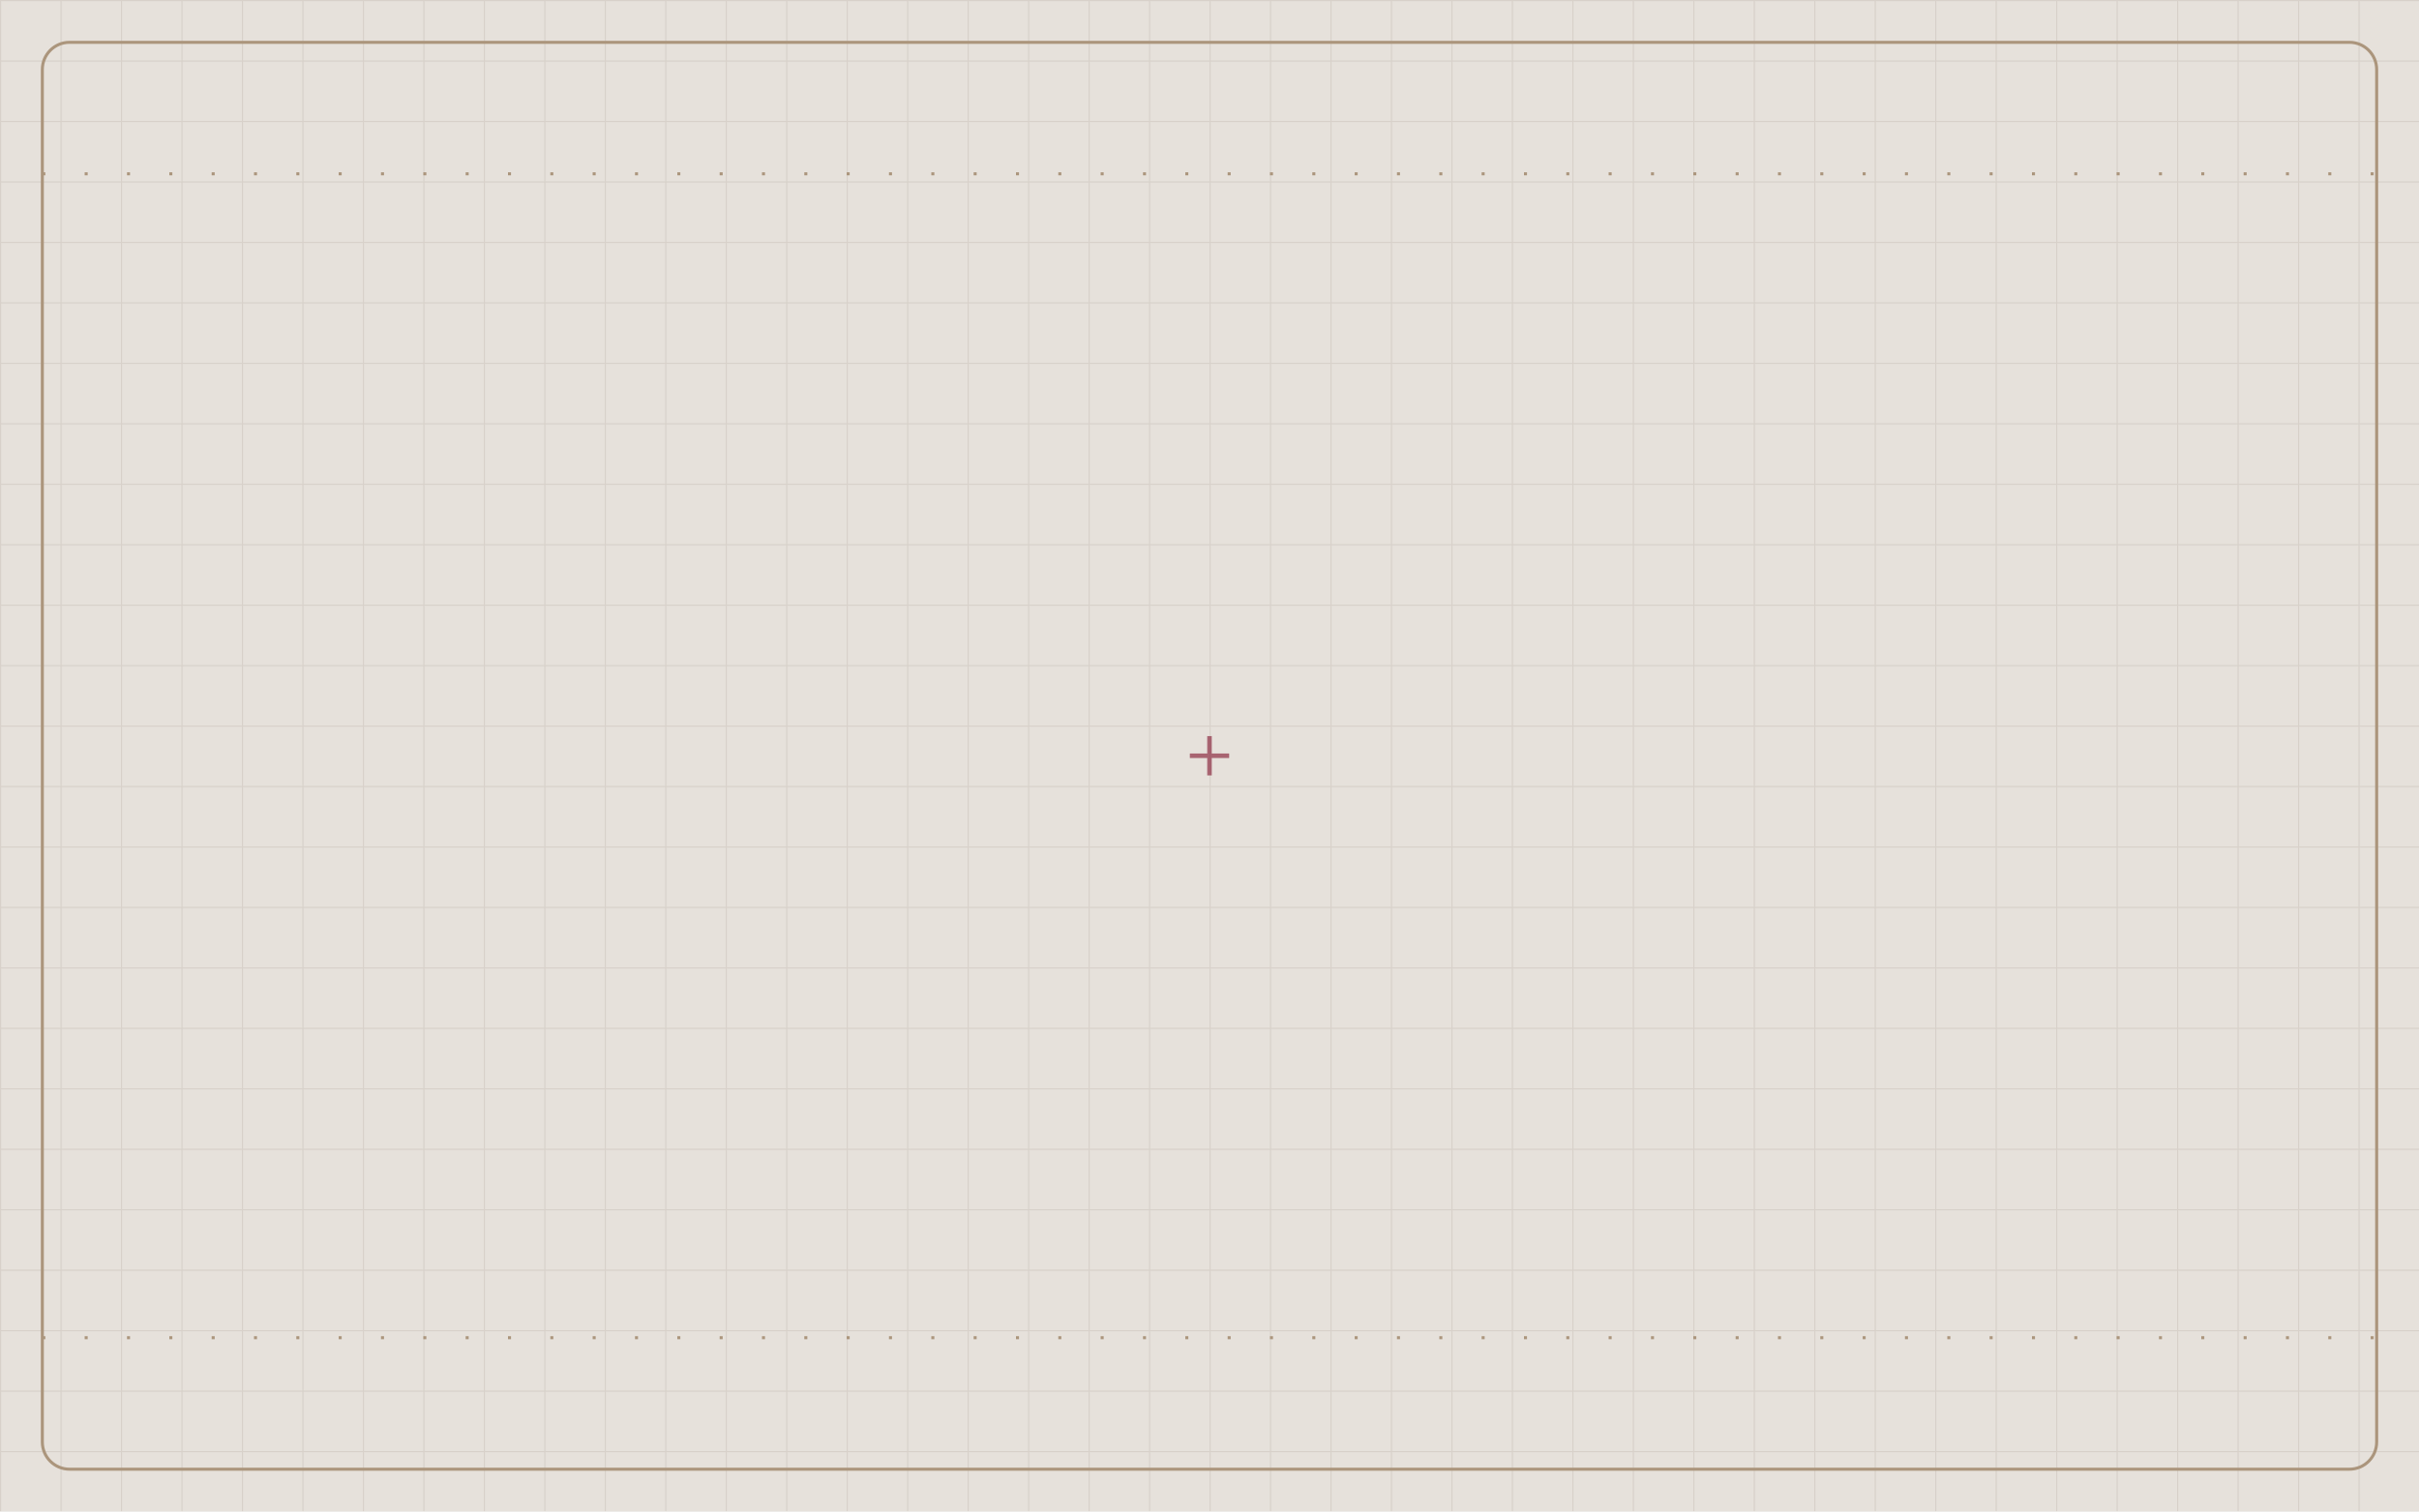
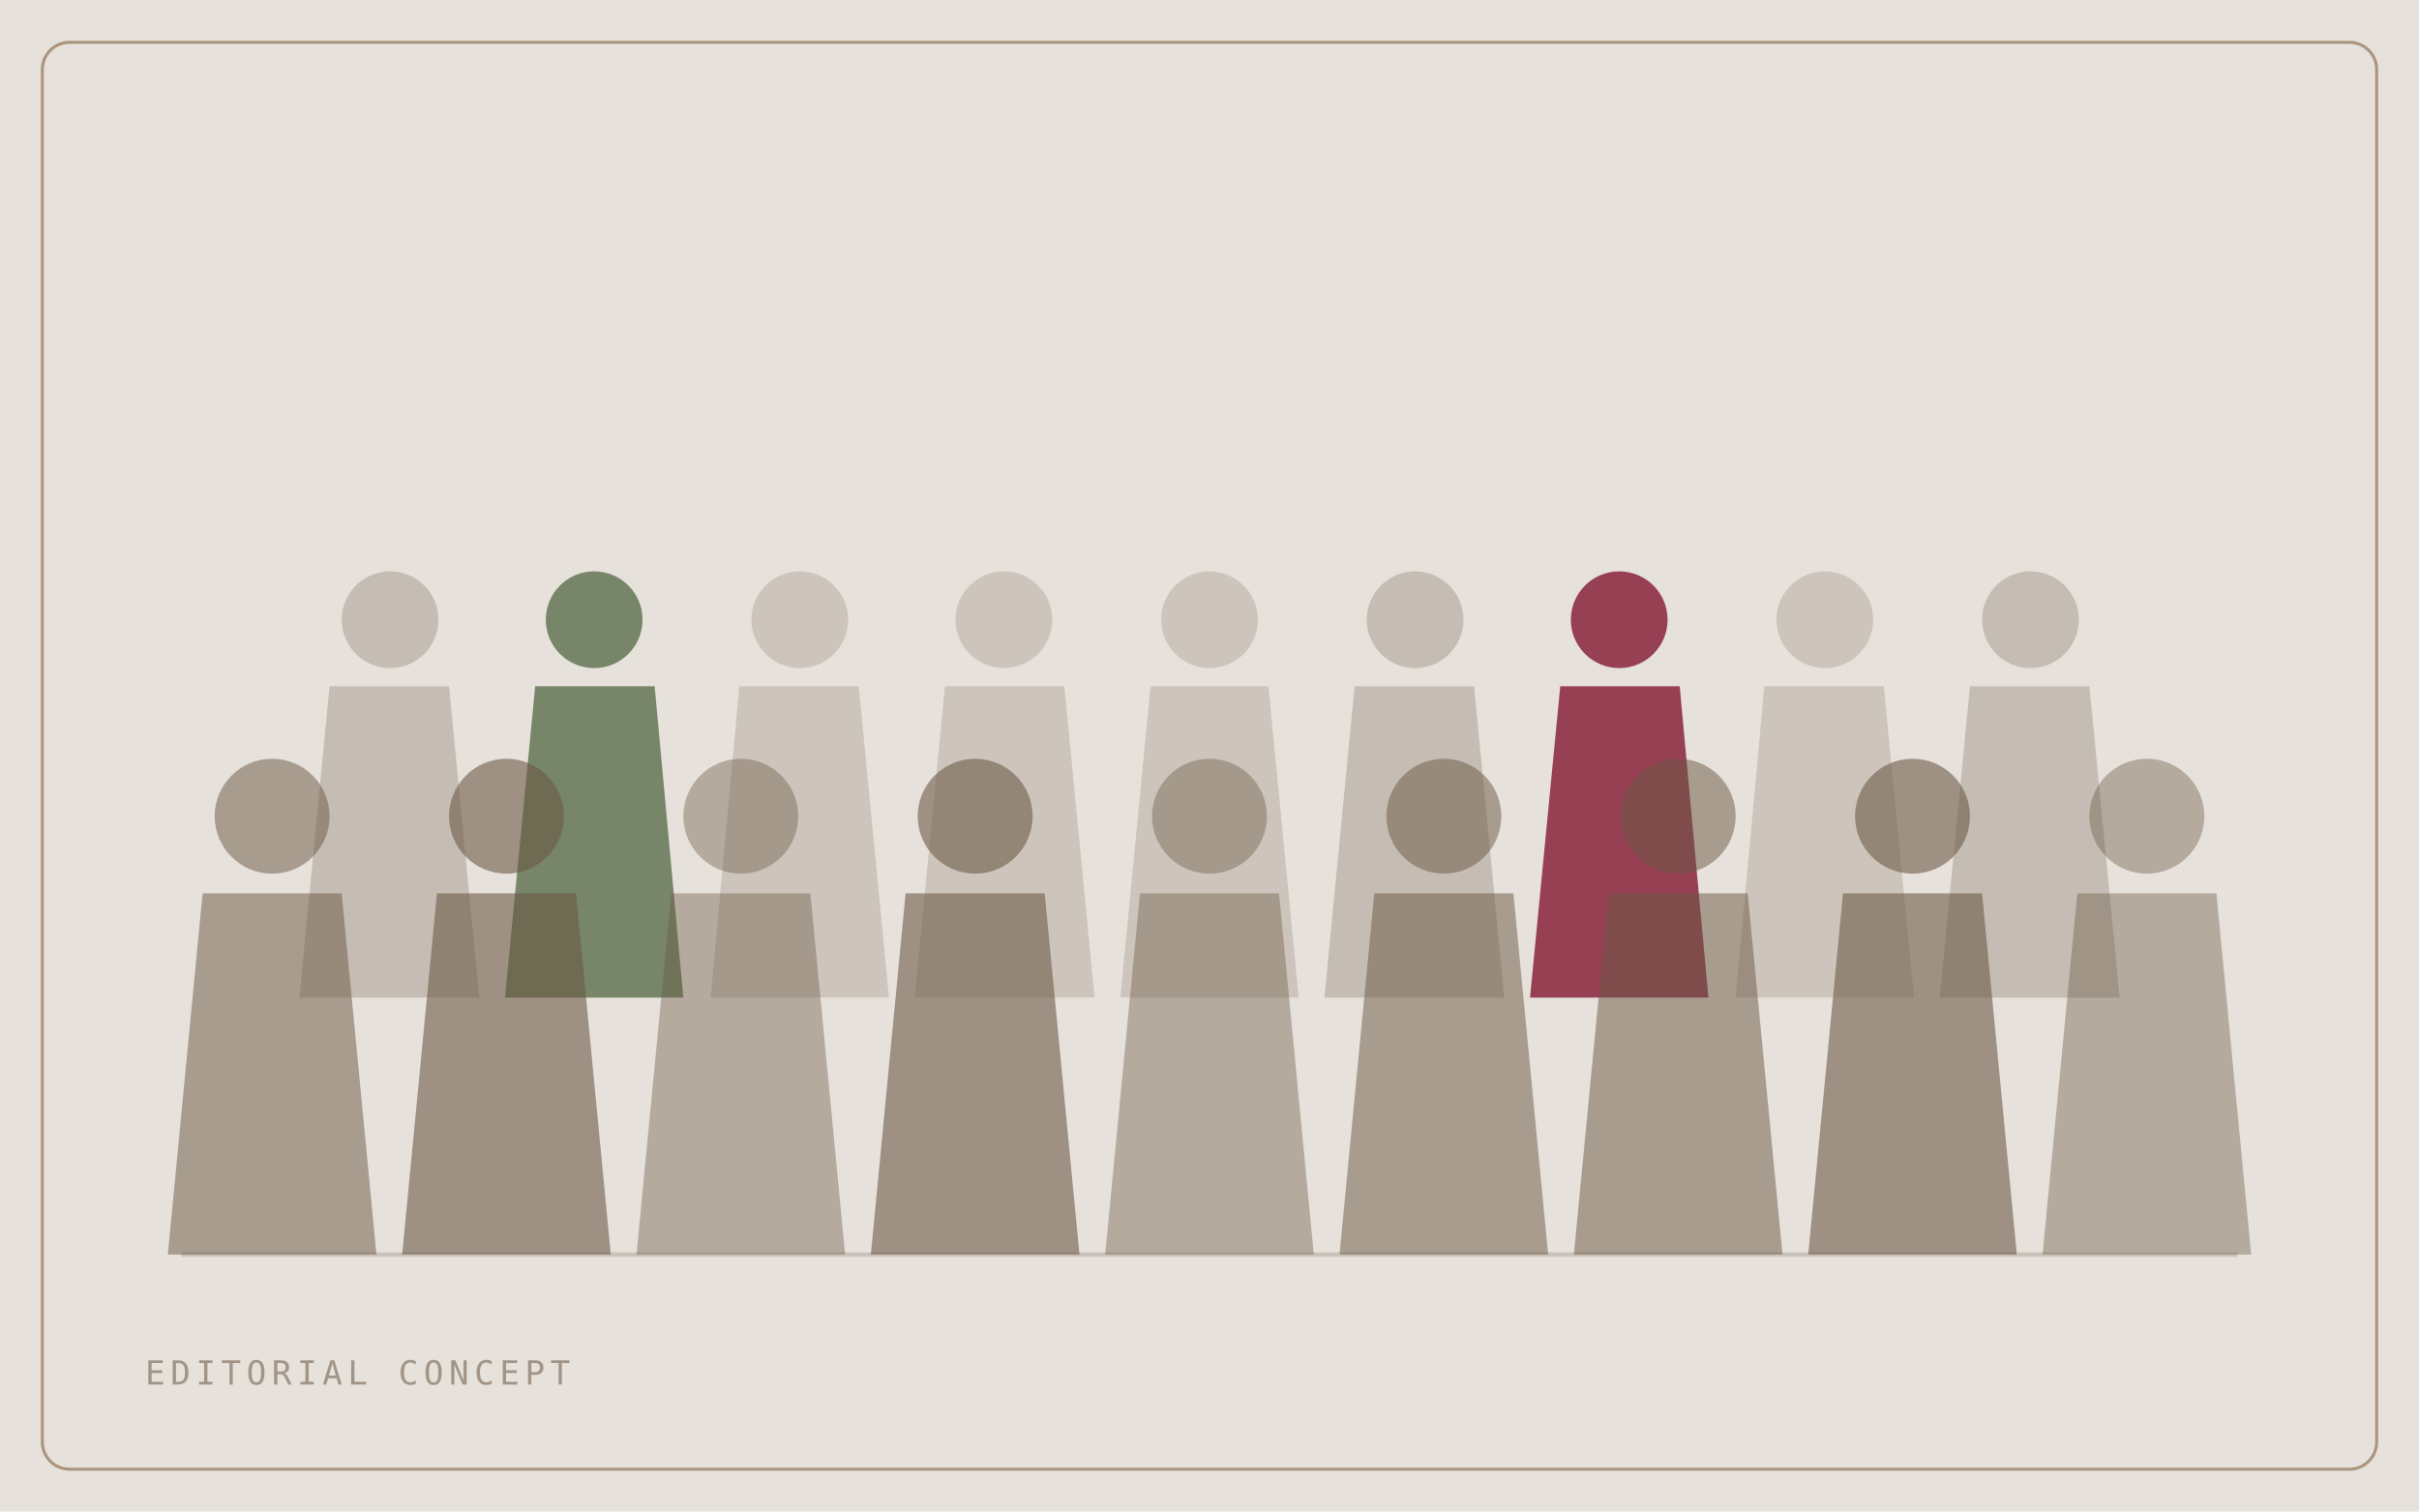
- <svg xmlns="http://www.w3.org/2000/svg" width="1600" height="1000" viewBox="0 0 1600 1000" role="presentation">
-   <defs>
-     <pattern id="ledger" width="40" height="40" patternUnits="userSpaceOnUse">
-       <path d="M40 0H0v40" fill="none" stroke="hsl(32 18% 34%)" stroke-opacity="0.11" stroke-width="1.5" />
-     </pattern>
-   </defs>
+ <svg xmlns="http://www.w3.org/2000/svg" width="1600" height="1000" viewBox="0 0 1600 1000" role="img" data-cover-art="cohort">
  <rect width="1600" height="1000" fill="hsl(32 18% 88%)" />
-   <rect width="1600" height="1000" fill="url(#ledger)" />
+   <circle cx="258" cy="410" r="32" fill="hsl(32 22% 34%)" fill-opacity="0.26" />
+   <polygon points="218 454 297 454 317 660 198 660" fill="hsl(32 22% 34%)" fill-opacity="0.26" />
+   <circle cx="393" cy="410" r="32" fill="#647554" fill-opacity="0.85" />
+   <polygon points="354 454 433 454 452 660 334 660" fill="#647554" fill-opacity="0.85" />
+   <circle cx="529" cy="410" r="32" fill="hsl(32 22% 34%)" fill-opacity="0.2" />
+   <polygon points="489 454 568 454 588 660 470 660" fill="hsl(32 22% 34%)" fill-opacity="0.2" />
+   <circle cx="664" cy="410" r="32" fill="hsl(32 22% 34%)" fill-opacity="0.2" />
+   <polygon points="625 454 704 454 724 660 605 660" fill="hsl(32 22% 34%)" fill-opacity="0.2" />
+   <circle cx="800" cy="410" r="32" fill="hsl(32 22% 34%)" fill-opacity="0.2" />
+   <polygon points="761 454 839 454 859 660 741 660" fill="hsl(32 22% 34%)" fill-opacity="0.2" />
+   <circle cx="936" cy="410" r="32" fill="hsl(32 22% 34%)" fill-opacity="0.26" />
+   <polygon points="896 454 975 454 995 660 876 660" fill="hsl(32 22% 34%)" fill-opacity="0.26" />
+   <circle cx="1071" cy="410" r="32" fill="#8e2f45" fill-opacity="0.9" />
+   <polygon points="1032 454 1111 454 1130 660 1012 660" fill="#8e2f45" fill-opacity="0.9" />
+   <circle cx="1207" cy="410" r="32" fill="hsl(32 22% 34%)" fill-opacity="0.2" />
+   <polygon points="1167 454 1246 454 1266 660 1148 660" fill="hsl(32 22% 34%)" fill-opacity="0.2" />
+   <circle cx="1343" cy="410" r="32" fill="hsl(32 22% 34%)" fill-opacity="0.26" />
+   <polygon points="1303 454 1382 454 1402 660 1283 660" fill="hsl(32 22% 34%)" fill-opacity="0.26" />
+   <circle cx="180" cy="540" r="38" fill="hsl(32 22% 34%)" fill-opacity="0.5" />
+   <polygon points="134 591 226 591 249 830 111 830" fill="hsl(32 22% 34%)" fill-opacity="0.5" />
+   <circle cx="335" cy="540" r="38" fill="hsl(32 22% 34%)" fill-opacity="0.58" />
+   <polygon points="289 591 381 591 404 830 266 830" fill="hsl(32 22% 34%)" fill-opacity="0.58" />
+   <circle cx="490" cy="540" r="38" fill="hsl(32 22% 34%)" fill-opacity="0.4" />
+   <polygon points="444 591 536 591 559 830 421 830" fill="hsl(32 22% 34%)" fill-opacity="0.4" />
+   <circle cx="645" cy="540" r="38" fill="hsl(32 22% 34%)" fill-opacity="0.58" />
+   <polygon points="599 591 691 591 714 830 576 830" fill="hsl(32 22% 34%)" fill-opacity="0.58" />
+   <circle cx="800" cy="540" r="38" fill="hsl(32 22% 34%)" fill-opacity="0.4" />
+   <polygon points="754 591 846 591 869 830 731 830" fill="hsl(32 22% 34%)" fill-opacity="0.4" />
+   <circle cx="955" cy="540" r="38" fill="hsl(32 22% 34%)" fill-opacity="0.5" />
+   <polygon points="909 591 1001 591 1024 830 886 830" fill="hsl(32 22% 34%)" fill-opacity="0.5" />
+   <circle cx="1110" cy="540" r="38" fill="hsl(32 22% 34%)" fill-opacity="0.5" />
+   <polygon points="1064 591 1156 591 1179 830 1041 830" fill="hsl(32 22% 34%)" fill-opacity="0.5" />
+   <circle cx="1265" cy="540" r="38" fill="hsl(32 22% 34%)" fill-opacity="0.58" />
+   <polygon points="1219 591 1311 591 1334 830 1196 830" fill="hsl(32 22% 34%)" fill-opacity="0.58" />
+   <circle cx="1420" cy="540" r="38" fill="hsl(32 22% 34%)" fill-opacity="0.4" />
+   <polygon points="1374 591 1466 591 1489 830 1351 830" fill="hsl(32 22% 34%)" fill-opacity="0.4" />
+   <path d="M120 830h1360" stroke="hsl(32 22% 34%)" stroke-opacity="0.22" stroke-width="3" />
  <rect x="28" y="28" width="1544" height="944" fill="none" stroke="hsl(32 22% 58%)" stroke-width="2" rx="18" />
-   <line x1="28" y1="115" x2="1572" y2="115" stroke="hsl(32 22% 58%)" stroke-width="2" stroke-dasharray="2 26" />
-   <line x1="28" y1="885" x2="1572" y2="885" stroke="hsl(32 22% 58%)" stroke-width="2" stroke-dasharray="2 26" />
-   <path d="M787 500h26M800 487v26" stroke="#8e2f45" stroke-opacity="0.7" stroke-width="3" />
+   <text x="96" y="916" fill="hsl(32 22% 34%)" fill-opacity="0.55" font-family="ui-monospace, SFMono-Regular, Menlo, monospace" font-size="22" letter-spacing="3.5">EDITORIAL CONCEPT</text>
</svg>
